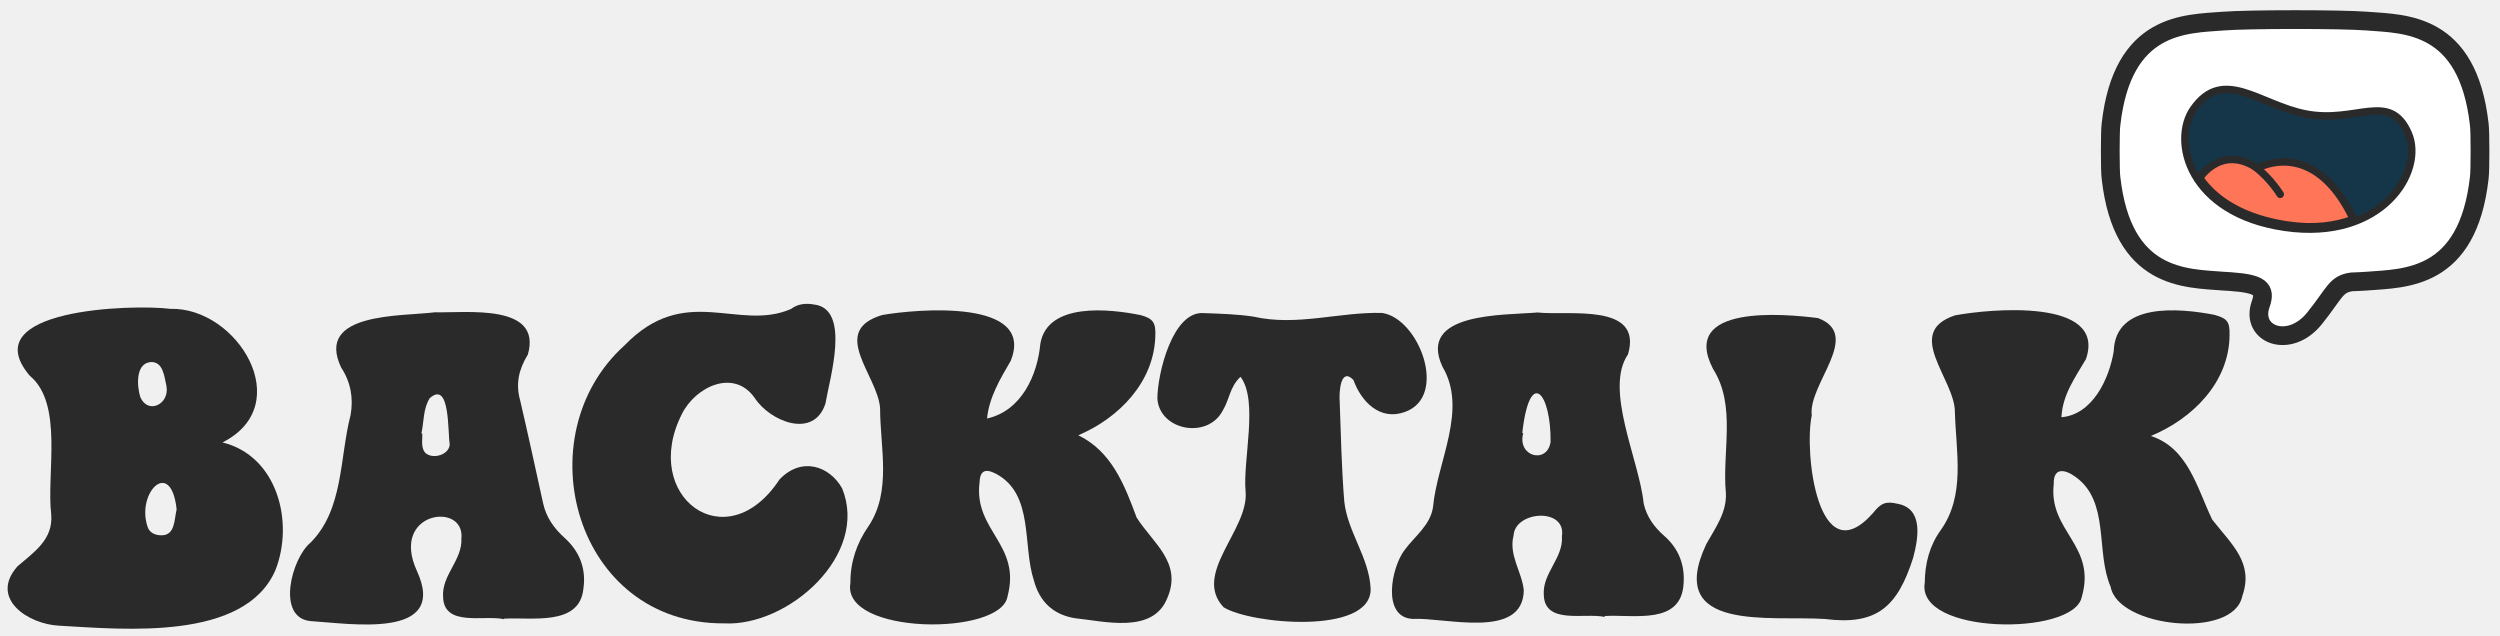
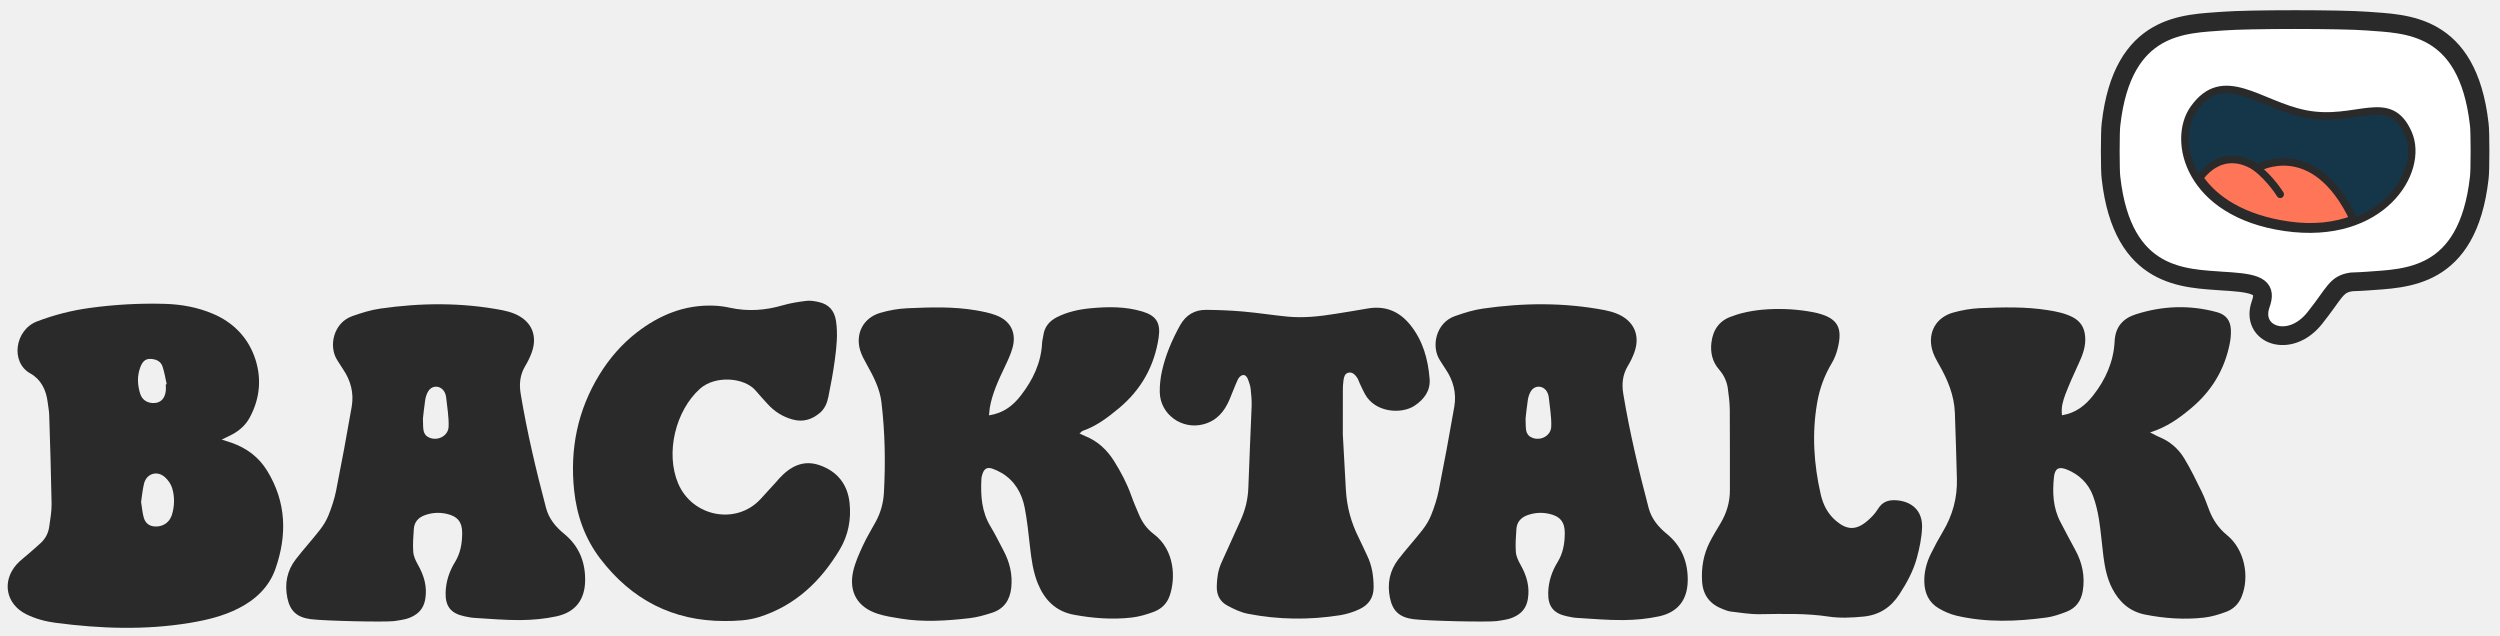
- <svg xmlns="http://www.w3.org/2000/svg" version="1.1" id="Layer_1" x="0px" y="0px" viewBox="0 0 666.77 169.56" style="enable-background:new 0 0 666.77 169.56;" xml:space="preserve">
+ <svg xmlns="http://www.w3.org/2000/svg" version="1.1" x="0px" y="0px" viewBox="0 0 666.77 169.56" style="enable-background:new 0 0 666.77 169.56;" xml:space="preserve">
  <style type="text/css">
- 	.st0{fill:#2A2A2A;}
- 	.st1{fill:#FFFFFF;stroke:#2A2A2A;stroke-width:5;stroke-miterlimit:10;}
- 	.st2{fill:#153649;stroke:#2A2A2A;stroke-width:2;stroke-miterlimit:10;}
- 	.st3{fill:#FF7558;}
- 	.st4{fill:none;stroke:#2A2A2A;stroke-width:2;stroke-miterlimit:10;}
- 	.st5{fill:none;stroke:#2A2A2A;stroke-width:2;stroke-linecap:round;stroke-miterlimit:10;}
+ 	.st0{fill:#FFFFFF;stroke:#2A2A2A;stroke-width:5;stroke-miterlimit:10;}
+ 	.st1{fill:#153649;stroke:#2A2A2A;stroke-width:2;stroke-miterlimit:10;}
+ 	.st2{fill:#FF7558;}
+ 	.st3{fill:none;stroke:#2A2A2A;stroke-width:2;stroke-miterlimit:10;}
+ 	.st4{fill:none;stroke:#2A2A2A;stroke-width:2;stroke-linecap:round;stroke-miterlimit:10;}
+ 	.st5{display:none;}
+ 	.st6{display:inline;}
+ 	.st7{fill:#2A2A2A;}
</style>
-   <g>
-     <path class="st0" d="M263.25,111.61c9.13-1.98,13.47-11.55,14.22-19.96c1.92-11.09,18.41-9.3,26.78-7.6   c3.34,0.92,4.05,2.06,3.88,5.62c-0.34,12.27-9.74,21.84-20.54,26.42c8.82,4.28,12.31,13.12,15.55,21.93   c4.37,6.89,12.29,12.05,8.16,21.56c-3.87,9.54-16.66,6.12-24.68,5.29c-5.84-0.97-9.39-4.53-10.86-10.02   c-3.12-9.39,0.09-22.97-10.06-28.46c-2.94-1.54-4.34-0.88-4.46,2.38c-1.53,12.8,11.17,16.41,7.48,30.28   c-1.66,10.66-44.39,10.34-41.91-3.56c-0.04-5.56,1.68-10.6,4.76-15.05c6.33-9.36,3.16-21.02,3.16-31.54   c-0.56-8.73-13.77-20.63,0.59-24.89c9.21-1.6,41-4.39,34.23,12.26C266.76,101.05,263.82,105.95,263.25,111.61z" />
-     <path class="st0" d="M549.8,111.28c8.31-0.7,12.75-10.25,13.95-17.6c0.4-13.14,17.58-11.51,26.86-9.71   c3.48,0.97,4.11,1.86,4.03,5.48c-0.12,12.57-9.93,22.27-21,26.83c9.95,3.19,12.34,13.93,16.37,22.3   c5.35,6.8,11.14,11.61,8.01,20.45c-2.38,11.56-33.14,8.34-35.09-2.52c-4.09-9.4-0.13-22.76-9.42-29.36   c-2.92-2.1-5.88-2.46-5.76,1.96c-1.44,12.73,11.57,16.27,7.43,30.28c-2.44,10.27-44.21,9.94-41.83-4c0.04-5.07,1.29-9.9,4.23-13.96   c6.68-9.35,4.11-20.8,3.81-31.41c0.12-8.87-13.83-21.27-0.02-25.9c9.17-1.74,40.59-4.72,34.97,11.65   C553.45,100.71,550.1,105.25,549.8,111.28z" />
-     <path class="st0" d="M59.34,118c14.69,3.61,19.15,21.34,14.11,34.08c-8.21,18.92-40.34,15.78-57.6,14.8   c-8.34-0.36-18.78-7.25-11.19-15.83c4.45-3.84,9.49-7.11,9.01-13.75c-1.34-10.93,3.36-29.65-5.77-37.13   c-14.98-17.81,27.46-19.07,37.5-17.8C63.34,81.87,79.24,107.98,59.34,118z M47.11,135.84c-1.51-13.89-10.78-4.44-7.78,4.57   c0.44,1.54,1.84,2.32,3.59,2.36C46.74,142.9,46.45,138.6,47.11,135.84z M44.38,102.89c-0.54-2.2-0.78-6.58-4.26-6.32   c-4.05,0.43-3.6,6.49-2.69,9.36C39.5,110.67,45.35,107.76,44.38,102.89z" />
-     <path class="st0" d="M134.41,165.14c-5.33-1.18-15.97,2.14-16.23-5.88c-0.45-5.87,5.16-9.8,4.88-15.65   c0.99-9.92-19.13-7.19-11.88,8.63c8.5,18.46-17.82,14.04-28.4,13.41c-9.21-0.95-4.95-16.84,0.02-20.9   c8.88-8.87,7.74-22.67,10.71-34.08c0.79-4.51,0.03-8.76-2.53-12.67c-7.02-14.77,16.12-13.58,25.02-14.71   c8.35,0.2,28.68-2.44,24.79,11.26c-2.42,3.94-3.33,7.81-2.04,12.32c2.12,9.1,4.1,18.23,6.1,27.35c0.83,3.77,2.88,6.66,5.73,9.23   c3.97,3.58,5.8,8.18,5.02,13.55c-1.02,10.14-13.91,7.53-21.21,8.01C134.41,165.06,134.41,165.1,134.41,165.14z M112.39,115.63   c0.08,0.01,0.16,0.02,0.24,0.03c0.06,1.71-0.44,3.91,0.91,5.22c2.18,1.75,6.45,0.25,6.4-2.49c-0.56-2.94,0.19-17.08-5.32-12.2   C112.84,108.95,113.08,112.51,112.39,115.63z" />
-     <path class="st0" d="M427.98,164.54c-5.32-1.18-16.01,2.15-16.24-5.87c-0.4-5.85,5.26-9.79,4.84-15.67   c1.17-7.73-12.55-6.75-12.9-0.16c-1.35,5.19,2.21,9.58,2.73,14.59c-0.23,13.29-20.98,7.17-29.61,7.64   c-8.41-0.39-5.7-13.88-2.13-18.45c2.75-3.69,6.86-6.61,7.53-11.41c1.13-12.2,9.33-25.94,2.51-37.42   c-6.76-14.59,16.48-13.67,25.33-14.45c8.22,0.9,28.22-2.71,24.16,11.18c-6.42,9.32,3.02,28.22,4.17,39.7   c0.78,3.57,2.77,6.31,5.48,8.69c3.8,3.32,5.54,7.66,5.18,12.64c-0.54,11.31-13.38,8.26-21.03,8.75   C427.98,164.38,427.98,164.46,427.98,164.54z M406,115.5c0.09,0.01,0.17,0.02,0.26,0.03c-1.7,6.23,6.32,8.35,7.29,2.4   C413.74,104.95,408.01,97.69,406,115.5z" />
-     <path class="st0" d="M193.18,166.26c-39.92,0.26-53.34-50.01-26.65-74.11c16.28-16.87,30.29-3.6,44.43-9.74   c1.81-1.38,3.96-1.6,6.18-1.19c9.87,1.19,4.1,19.83,3.01,26.42c-3.1,9.54-14.72,4.78-18.82-1.44c-5.58-8.05-15.9-3.02-19.48,4.25   c-11.1,21.94,11.83,39.05,26.04,17.44c5.88-6.19,13.37-3.62,16.72,2.37C231.83,148,210.28,167.11,193.18,166.26z" />
-     <path class="st0" d="M330.86,100.49c-2.87,2.67-2.89,5.92-4.7,8.93c-3.99,7.85-16.93,5.42-17.48-3.12   c0.02-6.58,4.05-23.54,12.45-22.79c4.4,0.16,8.84,0.28,13.19,0.94c11.6,2.63,22.79-1.28,34.29-0.99   c9.93,1.47,17.71,22.34,6.07,26.42c-6.62,2.41-11.63-2.74-13.7-8.53c-3.46-3.58-3.86,3.3-3.68,5.61c0.33,8.93,0.5,17.88,1.23,26.78   c0.86,8.14,6.71,15.04,7.03,23.35c0.14,12.35-32.08,9.37-39.23,4.86c-8.34-8.96,6.7-20.56,5.89-30.75   C331.4,122.66,335.71,107.03,330.86,100.49z" />
-     <path class="st0" d="M484.86,84.83c12,4.48-2.71,17.61-1.65,25.98c-2.1,9.73,1.63,42.61,16.33,26.03c2.1-2.66,3.41-3.23,6.57-2.48   c7.05,1.33,5.46,9.44,4.13,14.46c-4.13,12.86-9.52,18.06-23.5,16.27c-14.36-0.98-42.85,3.76-31.65-19.99   c2.39-4.29,5.47-8.41,5.22-13.58c-1.06-11,2.84-23.25-3.42-33.12C447.88,81.08,475.99,83.71,484.86,84.83z" />
+   <g id="Layer_1">
+     <g>
+       <path class="st0" d="M661.24,33.17c-3.07-27.23-19.85-26.74-29.89-27.54c-6.86-0.54-31.58-0.54-38.44,0    c-10.05,0.79-26.82,0.3-29.89,27.54c-0.26,1.65-0.26,12.62,0,14.27c3.07,27.23,19.85,26.74,29.89,27.54    c0.54,0.04,1.19,0.08,1.93,0.12c7.88,0.56,9.58,1.86,8.1,6.03c-2.86,8.06,7.64,12.21,14.42,3.71c5.46-6.85,5.6-9.05,9.83-9.66    c1.71-0.06,3.14-0.13,4.16-0.21c10.05-0.79,26.82-0.3,29.89-27.54C661.5,45.79,661.5,34.82,661.24,33.17z" />
+       <path class="st1" d="M585.06,29.03c7.92-11.2,17.48-1.09,29.8,1.35c13.56,2.69,22.45-6.18,27.44,5.18    c4.45,10.11-7,28.82-32.92,25.06C583.81,56.9,579.06,37.51,585.06,29.03z" />
+       <path class="st2" d="M602.06,44.84c-8.01-5.29-13.29-0.25-15.42,2.59c3.94,5.83,11.53,10.87,23.63,12.62    c6.8,0.99,12.63,0.23,17.41-1.59C620.77,38.19,602.06,44.84,602.06,44.84z" />
+       <g>
+         <path class="st3" d="M602.06,44.84c-8.01-5.29-13.29-0.25-15.42,2.59c3.94,5.83,11.53,10.87,23.63,12.62     c6.8,0.99,12.63,0.23,17.41-1.59C617.06,36.17,602.06,44.84,602.06,44.84z" />
+         <path class="st4" d="M601.36,44.39c4.22,3.18,6.79,7.44,6.79,7.44" />
+       </g>
+     </g>
  </g>
-   <g>
-     <path class="st1" d="M661.24,33.17c-3.07-27.23-19.85-26.74-29.89-27.54c-6.86-0.54-31.58-0.54-38.44,0   c-10.05,0.79-26.82,0.3-29.89,27.54c-0.26,1.65-0.26,12.62,0,14.27c3.07,27.23,19.85,26.74,29.89,27.54   c0.54,0.04,1.19,0.08,1.93,0.12c7.88,0.56,9.58,1.86,8.1,6.03c-2.86,8.06,7.64,12.21,14.42,3.71c5.46-6.85,5.6-9.05,9.83-9.66   c1.71-0.06,3.14-0.13,4.16-0.21c10.05-0.79,26.82-0.3,29.89-27.54C661.5,45.79,661.5,34.82,661.24,33.17z" />
-     <path class="st2" d="M585.06,29.03c7.92-11.2,17.48-1.09,29.8,1.35c13.56,2.69,22.45-6.18,27.44,5.18   c4.45,10.11-7,28.82-32.92,25.06C583.81,56.9,579.06,37.51,585.06,29.03z" />
-     <path class="st3" d="M602.06,44.84c-8.01-5.29-13.29-0.25-15.42,2.59c3.94,5.83,11.53,10.87,23.63,12.62   c6.8,0.99,12.63,0.23,17.41-1.59C620.77,38.19,602.06,44.84,602.06,44.84z" />
+   <g id="Layer_2" class="st5">
+     <g class="st6">
+       <path class="st7" d="M263.25,111.61c9.13-1.98,13.47-11.55,14.22-19.96c1.92-11.09,18.41-9.3,26.78-7.6    c3.34,0.92,4.05,2.06,3.88,5.62c-0.34,12.27-9.74,21.84-20.54,26.42c8.82,4.28,12.31,13.12,15.55,21.93    c4.37,6.89,12.29,12.05,8.16,21.56c-3.87,9.54-16.66,6.12-24.68,5.29c-5.84-0.97-9.39-4.53-10.86-10.02    c-3.12-9.39,0.09-22.97-10.06-28.46c-2.94-1.54-4.34-0.88-4.46,2.38c-1.53,12.8,11.17,16.41,7.48,30.28    c-1.66,10.66-44.39,10.34-41.91-3.56c-0.04-5.56,1.68-10.6,4.76-15.05c6.33-9.36,3.16-21.02,3.16-31.54    c-0.56-8.73-13.77-20.63,0.59-24.89c9.21-1.6,41-4.39,34.23,12.26C266.76,101.05,263.82,105.95,263.25,111.61z" />
+       <path class="st7" d="M549.8,111.28c8.31-0.7,12.75-10.25,13.95-17.6c0.4-13.14,17.58-11.51,26.86-9.71    c3.48,0.97,4.11,1.86,4.03,5.48c-0.12,12.57-9.93,22.27-21,26.83c9.95,3.19,12.34,13.93,16.37,22.3    c5.35,6.8,11.14,11.61,8.01,20.45c-2.38,11.56-33.14,8.34-35.09-2.52c-4.09-9.4-0.13-22.76-9.42-29.36    c-2.92-2.1-5.88-2.46-5.76,1.96c-1.44,12.73,11.57,16.27,7.43,30.28c-2.44,10.27-44.21,9.94-41.83-4    c0.04-5.07,1.29-9.9,4.23-13.96c6.68-9.35,4.11-20.8,3.81-31.41c0.12-8.87-13.83-21.27-0.02-25.9    c9.17-1.74,40.59-4.72,34.97,11.65C553.45,100.71,550.1,105.25,549.8,111.28z" />
+       <path class="st7" d="M59.34,118c14.69,3.61,19.15,21.34,14.11,34.08c-8.21,18.92-40.34,15.78-57.6,14.8    c-8.34-0.36-18.78-7.25-11.19-15.83c4.45-3.84,9.49-7.11,9.01-13.75c-1.34-10.93,3.36-29.65-5.77-37.13    c-14.98-17.81,27.46-19.07,37.5-17.8C63.34,81.87,79.24,107.98,59.34,118z M47.11,135.84c-1.51-13.89-10.78-4.44-7.78,4.57    c0.44,1.54,1.84,2.32,3.59,2.36C46.74,142.9,46.45,138.6,47.11,135.84z M44.38,102.89c-0.54-2.2-0.78-6.58-4.26-6.32    c-4.05,0.43-3.6,6.49-2.69,9.36C39.5,110.67,45.35,107.76,44.38,102.89z" />
+       <path class="st7" d="M134.41,165.14c-5.33-1.18-15.97,2.14-16.23-5.88c-0.45-5.87,5.16-9.8,4.88-15.65    c0.99-9.92-19.13-7.19-11.88,8.63c8.5,18.46-17.82,14.04-28.4,13.41c-9.21-0.95-4.95-16.84,0.02-20.9    c8.88-8.87,7.74-22.67,10.71-34.08c0.79-4.51,0.03-8.76-2.53-12.67c-7.02-14.77,16.12-13.58,25.02-14.71    c8.35,0.2,28.68-2.44,24.79,11.26c-2.42,3.94-3.33,7.81-2.04,12.32c2.12,9.1,4.1,18.23,6.1,27.35c0.83,3.77,2.88,6.66,5.73,9.23    c3.97,3.58,5.8,8.18,5.02,13.55c-1.02,10.14-13.91,7.53-21.21,8.01C134.41,165.06,134.41,165.1,134.41,165.14z M112.39,115.63    c0.08,0.01,0.16,0.02,0.24,0.03c0.06,1.71-0.44,3.91,0.91,5.22c2.18,1.75,6.45,0.25,6.4-2.49c-0.56-2.94,0.19-17.08-5.32-12.2    C112.84,108.95,113.08,112.51,112.39,115.63z" />
+       <path class="st7" d="M427.98,164.54c-5.32-1.18-16.01,2.15-16.24-5.87c-0.4-5.85,5.26-9.79,4.84-15.67    c1.17-7.73-12.55-6.75-12.9-0.16c-1.35,5.19,2.21,9.58,2.73,14.59c-0.23,13.29-20.98,7.17-29.61,7.64    c-8.41-0.39-5.7-13.88-2.13-18.45c2.75-3.69,6.86-6.61,7.53-11.41c1.13-12.2,9.33-25.94,2.51-37.42    c-6.76-14.59,16.48-13.67,25.33-14.45c8.22,0.9,28.22-2.71,24.16,11.18c-6.42,9.32,3.02,28.22,4.17,39.7    c0.78,3.57,2.77,6.31,5.48,8.69c3.8,3.32,5.54,7.66,5.18,12.64c-0.54,11.31-13.38,8.26-21.03,8.75    C427.98,164.38,427.98,164.46,427.98,164.54z M406,115.5c0.09,0.01,0.17,0.02,0.26,0.03c-1.7,6.23,6.32,8.35,7.29,2.4    C413.74,104.95,408.01,97.69,406,115.5z" />
+       <path class="st7" d="M193.18,166.26c-39.92,0.26-53.34-50.01-26.65-74.11c16.28-16.87,30.29-3.6,44.43-9.74    c1.81-1.38,3.96-1.6,6.18-1.19c9.87,1.19,4.1,19.83,3.01,26.42c-3.1,9.54-14.72,4.78-18.82-1.44c-5.58-8.05-15.9-3.02-19.48,4.25    c-11.1,21.94,11.83,39.05,26.04,17.44c5.88-6.19,13.37-3.62,16.72,2.37C231.83,148,210.28,167.11,193.18,166.26z" />
+       <path class="st7" d="M330.86,100.49c-2.87,2.67-2.89,5.92-4.7,8.93c-3.99,7.85-16.93,5.42-17.48-3.12    c0.02-6.58,4.05-23.54,12.45-22.79c4.4,0.16,8.84,0.28,13.19,0.94c11.6,2.63,22.79-1.28,34.29-0.99    c9.93,1.47,17.71,22.34,6.07,26.42c-6.62,2.41-11.63-2.74-13.7-8.53c-3.46-3.58-3.86,3.3-3.68,5.61    c0.33,8.93,0.5,17.88,1.23,26.78c0.86,8.14,6.71,15.04,7.03,23.35c0.14,12.35-32.08,9.37-39.23,4.86    c-8.34-8.96,6.7-20.56,5.89-30.75C331.4,122.66,335.71,107.03,330.86,100.49z" />
+       <path class="st7" d="M484.86,84.83c12,4.48-2.71,17.61-1.65,25.98c-2.1,9.73,1.63,42.61,16.33,26.03c2.1-2.66,3.41-3.23,6.57-2.48    c7.05,1.33,5.46,9.44,4.13,14.46c-4.13,12.86-9.52,18.06-23.5,16.27c-14.36-0.98-42.85,3.76-31.65-19.99    c2.39-4.29,5.47-8.41,5.22-13.58c-1.06-11,2.84-23.25-3.42-33.12C447.88,81.08,475.99,83.71,484.86,84.83z" />
+     </g>
+   </g>
+   <g id="Layer_3">
    <g>
-       <path class="st4" d="M602.06,44.84c-8.01-5.29-13.29-0.25-15.42,2.59c3.94,5.83,11.53,10.87,23.63,12.62    c6.8,0.99,12.63,0.23,17.41-1.59C617.06,36.17,602.06,44.84,602.06,44.84z" />
-       <path class="st5" d="M601.36,44.39c4.22,3.18,6.79,7.44,6.79,7.44" />
+       <path class="st7" d="M263.77,110.78c3.95-0.61,6.46-2.67,8.5-5.3c3.21-4.15,5.43-8.73,5.67-14.1c0.03-0.61,0.23-1.21,0.31-1.83    c0.3-2.36,1.6-3.93,3.69-4.98c2.81-1.41,5.84-2.06,8.91-2.35c4.62-0.44,9.25-0.5,13.79,0.85c3.7,1.1,4.96,3.02,4.39,6.9    c-1.13,7.67-4.67,13.97-10.63,18.93c-2.94,2.45-5.97,4.74-9.64,6.02c-0.25,0.09-0.43,0.35-0.84,0.7c0.61,0.28,1.03,0.49,1.47,0.67    c3.39,1.35,5.89,3.71,7.79,6.76c1.8,2.89,3.39,5.88,4.53,9.11c0.62,1.75,1.36,3.45,2.09,5.15c0.86,2.02,2.08,3.74,3.87,5.09    c5.77,4.35,5.87,11.99,4.28,16.53c-0.74,2.11-2.24,3.5-4.21,4.24c-1.91,0.72-3.93,1.31-5.94,1.54c-5.14,0.58-10.27,0.2-15.37-0.75    c-4.85-0.9-7.81-3.93-9.6-8.26c-1.3-3.16-1.75-6.55-2.13-9.93c-0.4-3.47-0.74-6.97-1.41-10.39c-0.76-3.86-2.64-7.14-6.15-9.24    c-0.79-0.47-1.64-0.87-2.51-1.16c-1.23-0.41-2-0.05-2.49,1.11c-0.23,0.56-0.37,1.18-0.4,1.79c-0.21,4.37,0.07,8.63,2.44,12.53    c1.28,2.11,2.35,4.34,3.51,6.52c1.63,3.08,2.39,6.34,2.02,9.83c-0.35,3.28-1.94,5.64-5.13,6.67c-1.95,0.63-3.96,1.21-5.98,1.44    c-6.15,0.7-12.32,1.12-18.48,0.1c-2.03-0.34-4.09-0.64-6.03-1.27c-5.34-1.72-7.75-5.75-6.56-11.25c0.52-2.38,1.57-4.67,2.59-6.9    c1.03-2.24,2.34-4.35,3.51-6.52c1.29-2.4,1.98-4.99,2.12-7.68c0.44-8.03,0.29-16.06-0.66-24.05c-0.43-3.63-2.1-6.86-3.87-10.02    c-0.7-1.25-1.42-2.53-1.82-3.89c-1.31-4.46,0.89-8.65,5.38-9.95c2.35-0.69,4.84-1.13,7.29-1.23c6.07-0.26,12.16-0.48,18.19,0.55    c1.82,0.31,3.66,0.67,5.38,1.32c3.88,1.46,5.51,4.63,4.42,8.64c-0.48,1.77-1.29,3.47-2.08,5.13c-1.68,3.54-3.35,7.08-4.01,10.98    C263.9,109.3,263.88,109.79,263.77,110.78z" />
+       <path class="st7" d="M549.95,110.76c3.76-0.62,6.26-2.69,8.33-5.32c3.31-4.23,5.44-8.99,5.71-14.42c0.19-3.82,2.17-6.08,5.67-7.2    c7.14-2.28,14.33-2.54,21.6-0.57c2.46,0.67,3.62,2.25,3.73,4.65c0.06,1.22-0.05,2.48-0.29,3.68c-1.38,7.04-4.9,12.81-10.42,17.39    c-3.09,2.57-6.3,4.93-10.84,6.36c1.2,0.61,1.77,0.94,2.37,1.19c2.88,1.16,5.16,3.12,6.73,5.71c1.76,2.89,3.23,5.96,4.72,9    c0.77,1.57,1.34,3.23,1.97,4.87c1.02,2.64,2.52,4.82,4.78,6.67c4.55,3.71,6.08,10.89,3.84,16.39c-0.79,1.94-2.2,3.3-4.07,4    c-1.91,0.72-3.92,1.33-5.93,1.56c-5.25,0.59-10.47,0.23-15.67-0.79c-4.21-0.83-6.97-3.36-8.85-7.01c-1.38-2.69-1.96-5.63-2.34-8.6    c-0.42-3.27-0.66-6.56-1.18-9.82c-0.34-2.12-0.84-4.25-1.59-6.26c-1.25-3.34-3.67-5.68-6.99-7.02c-2.1-0.85-3.18-0.3-3.42,1.99    c-0.44,4.14-0.27,8.24,1.74,12.04c1.3,2.46,2.57,4.93,3.91,7.36c1.9,3.45,2.67,7.09,2.03,11.01c-0.44,2.67-1.85,4.58-4.35,5.54    c-1.72,0.66-3.51,1.29-5.32,1.54c-8,1.08-16.02,1.37-23.96-0.48c-1.67-0.39-3.33-1.11-4.81-1.99c-2.59-1.53-3.74-4-3.82-7    c-0.07-2.64,0.57-5.12,1.71-7.45c0.99-2.03,2.07-4.03,3.23-5.97c2.61-4.36,3.89-9.05,3.75-14.12c-0.16-5.87-0.32-11.73-0.54-17.6    c-0.17-4.65-1.92-8.8-4.19-12.79c-0.76-1.33-1.54-2.72-1.91-4.18c-1.14-4.58,1.16-8.53,5.73-9.78c2.27-0.62,4.65-1.05,6.99-1.15    c6.07-0.25,12.15-0.43,18.19,0.53c2.24,0.36,4.45,0.79,6.51,1.82c2.11,1.07,3.2,2.72,3.42,5.11c0.25,2.7-0.66,5.04-1.76,7.4    c-1.25,2.7-2.48,5.43-3.54,8.21C550.25,106.86,549.67,108.54,549.95,110.76z" />
+       <path class="st7" d="M59.13,117.24c1.29,0.41,1.96,0.61,2.61,0.84c4.01,1.42,7.25,3.78,9.51,7.47c5.13,8.35,5.36,17.16,2.22,26.14    c-1.7,4.87-5.31,8.26-9.89,10.58c-4.08,2.07-8.49,3.12-12.97,3.86c-11.9,1.97-23.8,1.54-35.7-0.01c-2.77-0.36-5.46-1.07-7.97-2.33    c-5.33-2.68-6.51-8.7-2.54-13.22c0.94-1.07,2.14-1.92,3.22-2.88c1.08-0.95,2.18-1.88,3.24-2.86c1.25-1.16,2.02-2.62,2.26-4.3    c0.28-2.04,0.67-4.09,0.64-6.13c-0.13-7.93-0.39-15.85-0.64-23.78c-0.04-1.13-0.28-2.24-0.41-3.37c-0.39-3.25-1.79-6.08-4.63-7.66    c-5.37-2.98-4.12-11.63,1.83-13.88c4.55-1.73,9.21-2.92,14.03-3.58c6.65-0.91,13.33-1.28,20.03-1.09    c4.45,0.13,8.8,0.92,12.92,2.69c5.18,2.22,8.97,6.02,10.91,11.21c2.06,5.52,1.66,11.15-1.2,16.43c-1.05,1.93-2.65,3.41-4.6,4.46    C61.25,116.24,60.5,116.57,59.13,117.24z M37.63,133.84c0.23,1.44,0.33,2.88,0.72,4.24c0.48,1.68,1.8,2.44,3.52,2.34    c1.98-0.12,3.46-1.32,4.02-3.24c0.68-2.33,0.71-4.71,0.03-6.99c-0.33-1.11-1.12-2.23-2.01-2.99c-2.07-1.77-4.81-0.87-5.49,1.76    C38.02,130.55,37.89,132.2,37.63,133.84z M44.22,102.51c0.08-0.02,0.16-0.03,0.24-0.05c-0.36-1.59-0.6-3.22-1.13-4.76    c-0.49-1.41-1.78-1.92-3.21-1.98c-1.49-0.06-2.2,0.93-2.67,2.15c-0.93,2.41-0.8,4.87-0.02,7.26c0.54,1.67,2.15,2.52,3.92,2.35    c1.59-0.16,2.61-1.24,2.85-3.13C44.29,103.75,44.22,103.13,44.22,102.51z" />
+       <path class="st7" d="M82.9,165.14c-3.75-0.48-5.57-2.22-6.27-5.73c-0.75-3.76-0.08-7.2,2.24-10.22c2.07-2.69,4.38-5.2,6.46-7.88    c0.93-1.2,1.76-2.55,2.31-3.95c0.83-2.1,1.56-4.27,2-6.48c1.48-7.47,2.88-14.96,4.17-22.46c0.61-3.58-0.26-6.94-2.33-9.97    c-0.52-0.76-0.99-1.57-1.5-2.34c-2.43-3.71-1.08-10.02,3.98-11.8c2.41-0.85,4.91-1.64,7.43-2c10.87-1.57,21.75-1.66,32.58,0.42    c1.1,0.21,2.21,0.52,3.25,0.95c4.49,1.85,6.24,5.74,4.61,10.29c-0.45,1.25-1.04,2.47-1.73,3.61c-1.41,2.34-1.67,4.82-1.23,7.45    c1.7,10.27,4.11,20.38,6.76,30.43c0.76,2.89,2.57,5.07,4.88,6.96c3.93,3.21,5.65,7.54,5.55,12.52c-0.1,5.11-2.67,8.37-7.68,9.45    c-3.09,0.67-6.32,0.96-9.49,0.99c-4.11,0.04-8.22-0.34-12.33-0.58c-0.92-0.05-1.84-0.25-2.74-0.44c-3.57-0.76-5.07-2.65-4.97-6.31    c0.08-2.95,0.98-5.67,2.52-8.17c1.46-2.37,1.89-5,1.9-7.7c0.02-3.01-1.31-4.53-4.24-5.16c-1.97-0.42-3.88-0.29-5.77,0.4    c-1.71,0.63-2.76,1.83-2.89,3.65c-0.15,2.05-0.3,4.12-0.15,6.16c0.09,1.16,0.66,2.35,1.25,3.4c1.62,2.87,2.51,5.81,1.95,9.16    c-0.34,1.99-1.29,3.42-3.01,4.41c-1.65,0.94-2.97,1.11-5.3,1.45C102.75,165.96,86.74,165.62,82.9,165.14z M112.8,111.65    c0.06,1.42,0,2.36,0.18,3.25c0.11,0.55,0.48,1.19,0.93,1.49c2.28,1.55,5.64,0.13,5.74-2.61c0.09-2.62-0.4-5.27-0.67-7.9    c-0.04-0.4-0.17-0.81-0.35-1.17c-0.93-1.93-3.32-2.14-4.42-0.35c-0.42,0.68-0.68,1.5-0.8,2.29    C113.12,108.48,112.96,110.31,112.8,111.65z" />
+       <path class="st7" d="M193.25,165.63c-13.84,0.02-24.83-5.72-33.17-16.65c-4.09-5.37-6.26-11.53-6.96-18.24    c-1.15-11.02,0.94-21.33,6.74-30.8c2.65-4.33,5.96-8.16,9.99-11.28c6.04-4.67,12.79-7.44,20.56-7.14    c1.43,0.05,2.88,0.25,4.28,0.56c4.75,1.04,9.39,0.71,14.04-0.64c2.06-0.6,4.21-0.94,6.34-1.2c1.09-0.13,2.26,0.08,3.35,0.33    c2.71,0.62,4.17,2.34,4.57,5.15c0.49,3.42,0.13,6.8-0.32,10.16c-0.45,3.36-1.07,6.71-1.75,10.03c-0.33,1.61-0.98,3.17-2.32,4.27    c-2.11,1.73-4.43,2.46-7.18,1.71c-2.68-0.73-4.88-2.14-6.72-4.17c-1.04-1.14-2.09-2.28-3.08-3.46    c-3.06-3.68-10.92-4.17-14.92-0.59c-6.55,5.87-9.26,17.15-5.84,25.25c3.76,8.91,15.47,11.22,21.98,4.19    c1.4-1.51,2.78-3.04,4.17-4.56c0.28-0.3,0.53-0.63,0.81-0.94c2.92-3.17,6.36-5.05,10.73-3.55c4.7,1.61,7.48,5.04,8.03,10    c0.49,4.42-0.34,8.72-2.61,12.51c-5.07,8.46-11.86,14.96-21.53,18.01C199.41,165.52,196.36,165.62,193.25,165.63z" />
+       <path class="st7" d="M358.14,115.85c0.31,5.59,0.56,10.22,0.82,14.85c0.25,4.48,1.4,8.72,3.43,12.73    c0.79,1.56,1.47,3.18,2.24,4.75c1.3,2.65,1.7,5.44,1.73,8.38c0.02,2.86-1.34,4.74-3.71,5.88c-1.65,0.79-3.47,1.36-5.27,1.65    c-8.21,1.29-16.43,1.21-24.58-0.4c-1.88-0.37-3.7-1.24-5.41-2.15c-1.95-1.04-2.91-2.77-2.87-5.09c0.04-2.2,0.32-4.31,1.22-6.32    c1.69-3.75,3.38-7.51,5.09-11.25c1.3-2.84,2.03-5.79,2.12-8.94c0.23-7.2,0.61-14.4,0.87-21.61c0.06-1.54-0.1-3.09-0.26-4.62    c-0.09-0.8-0.37-1.6-0.65-2.37c-0.25-0.7-0.68-1.45-1.49-1.3c-0.49,0.09-1.04,0.66-1.27,1.16c-0.82,1.77-1.49,3.62-2.25,5.41    c-1.35,3.17-3.39,5.6-6.9,6.54c-5.74,1.55-11.55-2.61-11.68-8.51c-0.04-1.83,0.17-3.71,0.55-5.5c0.94-4.35,2.68-8.41,4.83-12.31    c1.56-2.82,3.91-4.22,7.03-4.19c3.29,0.03,6.58,0.16,9.86,0.45c3.9,0.34,7.77,0.96,11.66,1.34c4.33,0.43,8.64-0.03,12.92-0.73    c2.85-0.46,5.69-0.91,8.53-1.41c4.71-0.83,8.48,0.69,11.46,4.4c3.35,4.19,4.71,9.11,5.13,14.32c0.26,3.18-1.44,5.47-4,7.19    c-3.48,2.32-10.54,1.91-13.27-3.14c-0.49-0.9-0.91-1.85-1.35-2.77c-0.26-0.55-0.43-1.18-0.78-1.66c-0.55-0.75-1.24-1.49-2.3-1.22    c-0.94,0.24-1.14,1.15-1.26,1.96c-0.14,0.91-0.18,1.85-0.18,2.77C358.13,108.36,358.14,112.59,358.14,115.85z" />
+       <path class="st7" d="M484.58,83.48c5.6,1.39,6.96,3.96,5.51,9.58c-0.33,1.28-0.81,2.57-1.48,3.69c-1.99,3.31-3.29,6.79-3.95,10.62    c-1.44,8.26-0.91,16.41,0.95,24.52c0.64,2.77,1.9,5.21,4.13,7.08c2.81,2.36,5.19,2.49,8.04,0.17c1.18-0.96,2.3-2.11,3.09-3.4    c1.2-1.96,2.83-2.47,4.96-2.31c4.22,0.32,6.94,2.93,6.8,7.21c-0.09,2.74-0.67,5.51-1.39,8.17c-0.95,3.49-2.69,6.68-4.67,9.71    c-2.26,3.47-5.36,5.53-9.61,5.93c-3.09,0.29-6.14,0.46-9.23,0c-6.14-0.93-12.32-0.71-18.5-0.64c-2.55,0.03-5.11-0.42-7.65-0.71    c-0.7-0.08-1.39-0.38-2.06-0.63c-3.42-1.29-5.33-3.68-5.56-7.4c-0.23-3.68,0.37-7.19,2.04-10.48c0.88-1.74,1.93-3.4,2.92-5.09    c1.61-2.72,2.47-5.63,2.46-8.81c-0.02-7.11,0.03-14.21-0.03-21.32c-0.02-1.95-0.26-3.9-0.53-5.83c-0.27-1.87-1.07-3.53-2.32-4.97    c-1.81-2.08-2.37-4.56-2.05-7.21c0.42-3.45,2.17-5.97,5.61-7.04C468.27,81.93,477.72,81.93,484.58,83.48z" />
+       <path class="st7" d="M376.97,165.14c-3.75-0.48-5.57-2.22-6.27-5.73c-0.75-3.76-0.08-7.2,2.24-10.22c2.07-2.69,4.38-5.2,6.46-7.88    c0.93-1.2,1.76-2.55,2.31-3.95c0.83-2.1,1.56-4.27,2-6.48c1.48-7.47,2.88-14.96,4.17-22.46c0.61-3.58-0.26-6.94-2.33-9.97    c-0.52-0.76-0.99-1.57-1.5-2.34c-2.43-3.71-1.08-10.02,3.98-11.8c2.41-0.85,4.91-1.64,7.43-2c10.87-1.57,21.75-1.66,32.58,0.42    c1.1,0.21,2.21,0.52,3.25,0.95c4.49,1.85,6.24,5.74,4.61,10.29c-0.45,1.25-1.04,2.47-1.73,3.61c-1.41,2.34-1.67,4.82-1.23,7.45    c1.7,10.27,4.11,20.38,6.76,30.43c0.76,2.89,2.57,5.07,4.88,6.96c3.93,3.21,5.65,7.54,5.55,12.52c-0.1,5.11-2.67,8.37-7.68,9.45    c-3.09,0.67-6.32,0.96-9.49,0.99c-4.11,0.04-8.22-0.34-12.33-0.58c-0.92-0.05-1.84-0.25-2.74-0.44c-3.57-0.76-5.07-2.65-4.97-6.31    c0.08-2.95,0.98-5.67,2.52-8.17c1.46-2.37,1.89-5,1.9-7.7c0.02-3.01-1.31-4.53-4.24-5.16c-1.97-0.42-3.88-0.29-5.77,0.4    c-1.71,0.63-2.76,1.83-2.89,3.65c-0.15,2.05-0.3,4.12-0.15,6.16c0.09,1.16,0.66,2.35,1.25,3.4c1.62,2.87,2.51,5.81,1.95,9.16    c-0.34,1.99-1.29,3.42-3.01,4.41c-1.65,0.94-2.97,1.11-5.3,1.45C396.82,165.96,380.82,165.62,376.97,165.14z M406.88,111.65    c0.06,1.42,0,2.36,0.18,3.25c0.11,0.55,0.48,1.19,0.93,1.49c2.28,1.55,5.64,0.13,5.74-2.61c0.09-2.62-0.4-5.27-0.67-7.9    c-0.04-0.4-0.17-0.81-0.35-1.17c-0.93-1.93-3.32-2.14-4.42-0.35c-0.42,0.68-0.68,1.5-0.8,2.29    C407.2,108.48,407.04,110.31,406.88,111.65z" />
    </g>
  </g>
</svg>
